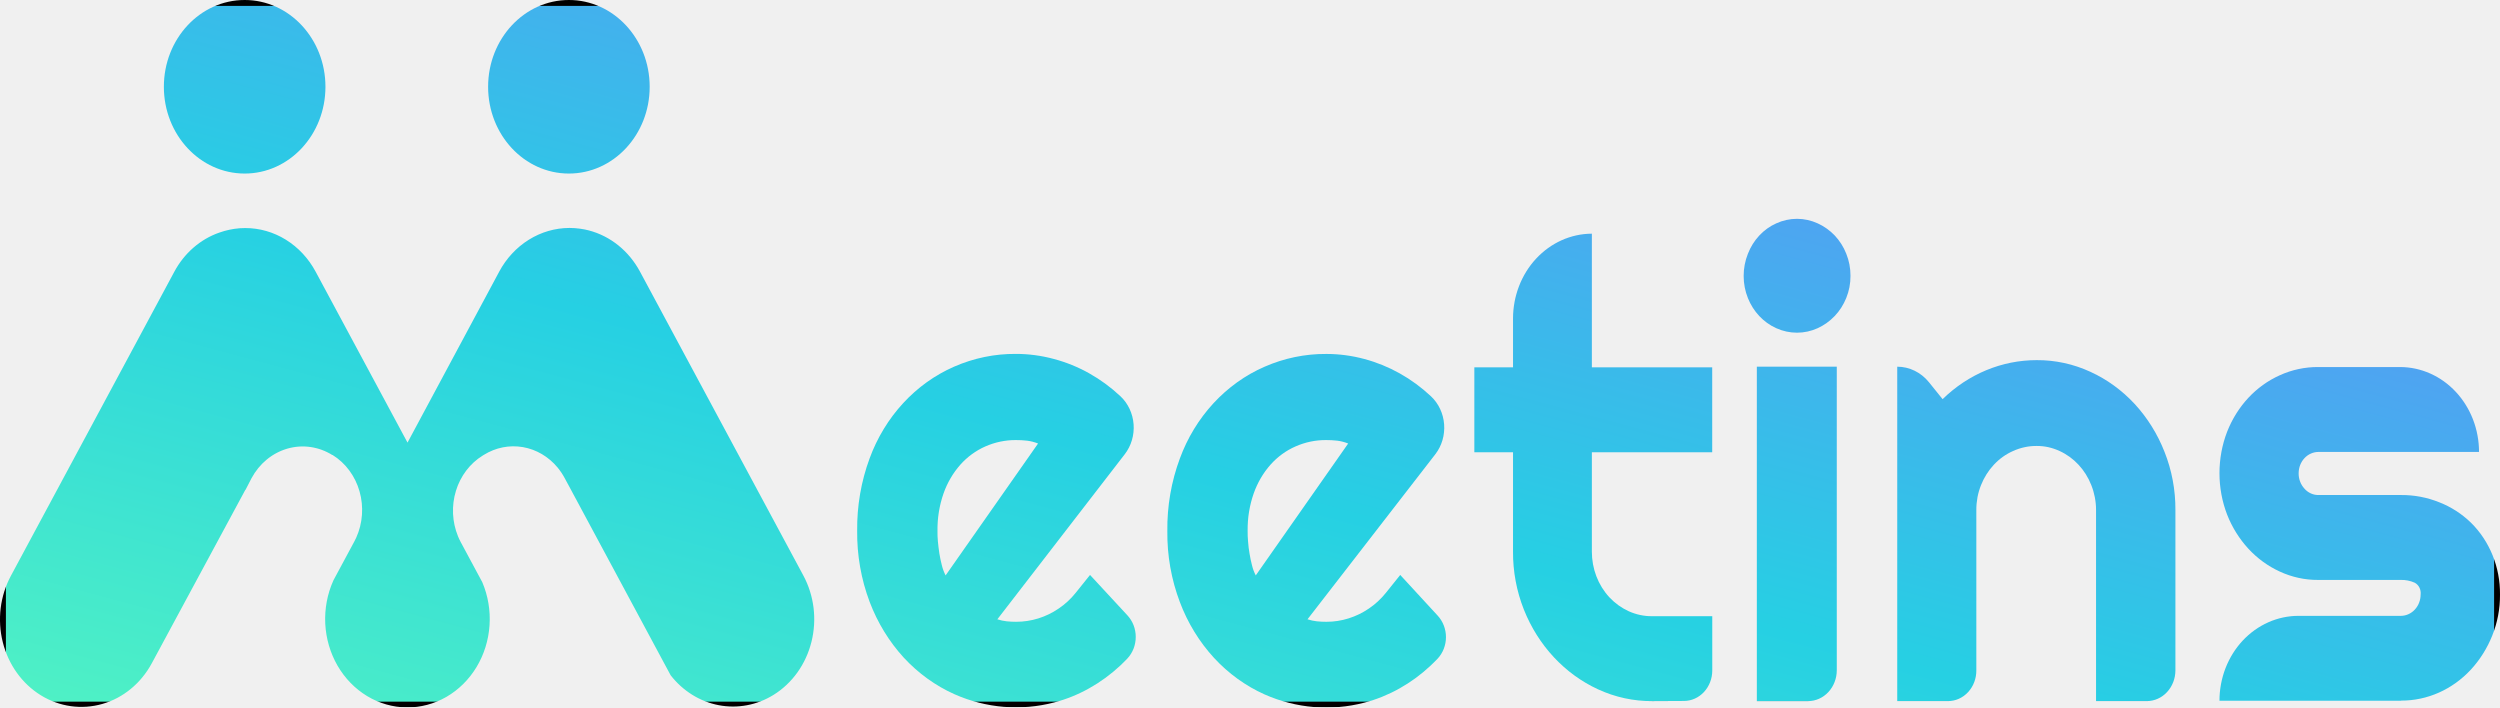
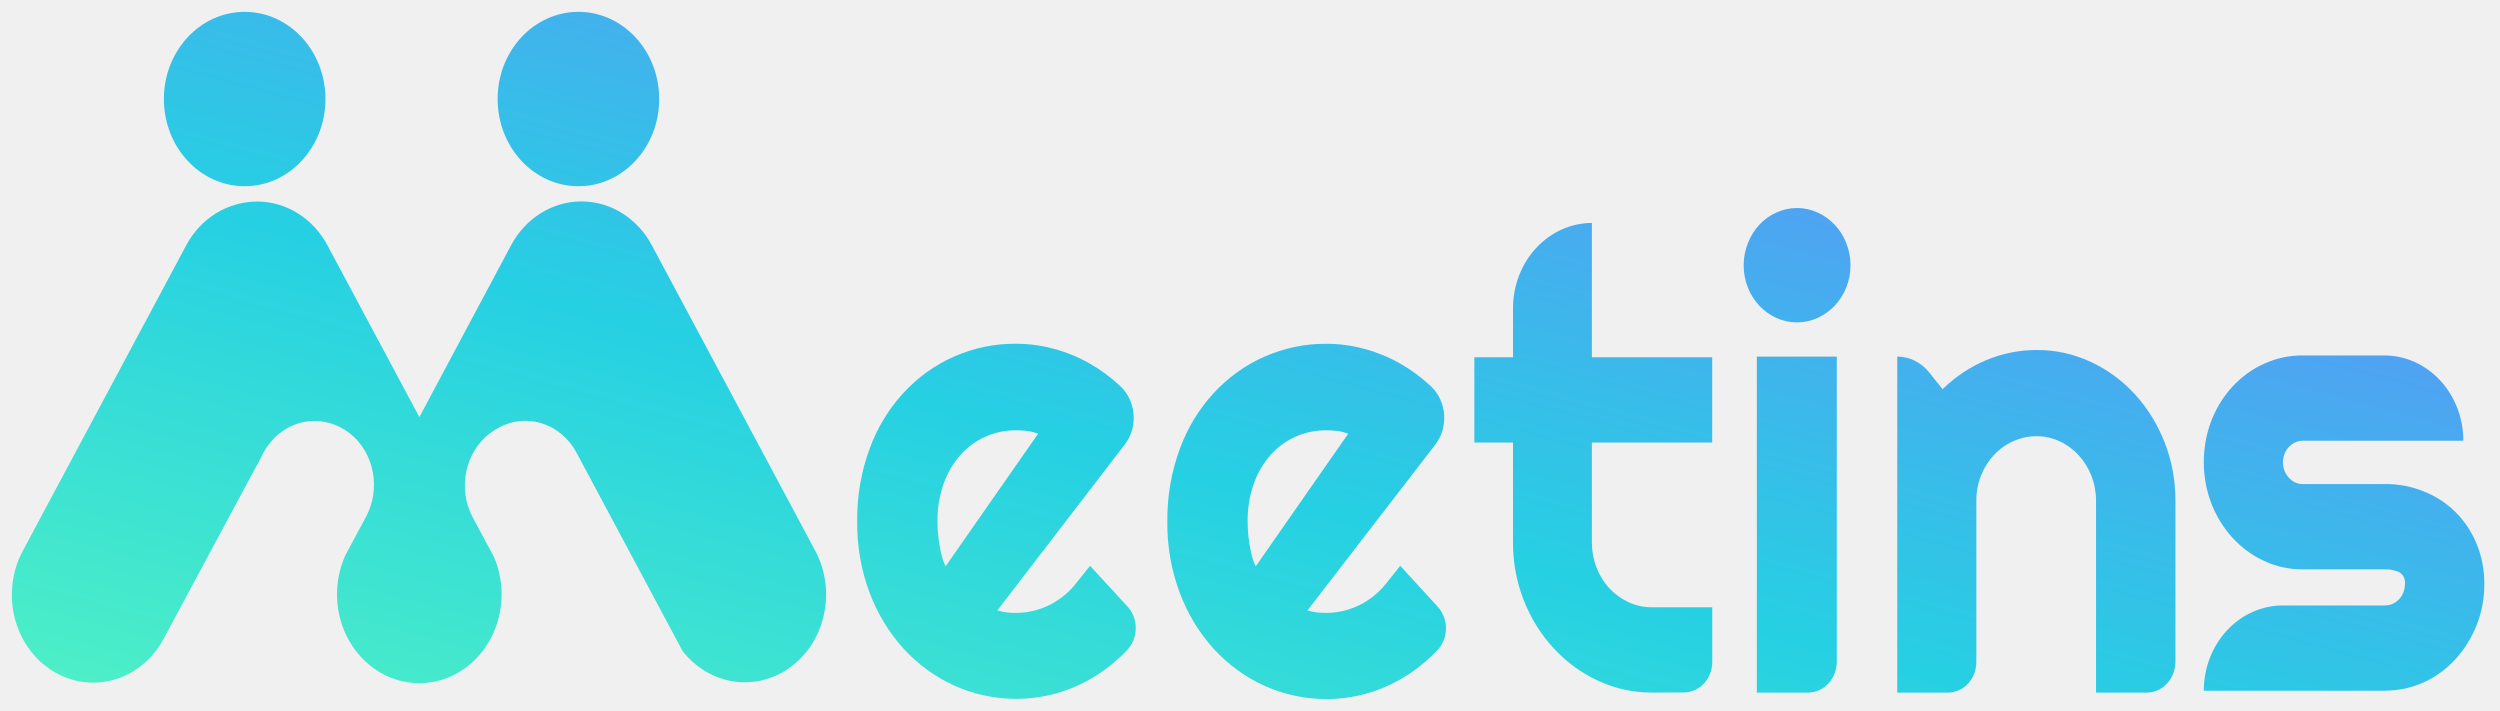
- <svg xmlns="http://www.w3.org/2000/svg" width="212" height="60" viewBox="0 0 212 60" fill="none">
-   <g clip-path="url(#clip0_8_19)">
-     <mask id="mask0_8_19" style="mask-type:luminance" maskUnits="userSpaceOnUse" x="0" y="0" width="212" height="60">
-       <path d="M212 0H0V60H212V0Z" fill="white" />
+ <svg xmlns="http://www.w3.org/2000/svg" width="211" height="60" viewBox="0 0 211 60" fill="none">
+   <mask id="mask0_8_37" style="mask-type:luminance" maskUnits="userSpaceOnUse" x="0" y="0" width="211" height="60">
+     <path d="M211 0H0V60H211V0Z" fill="white" />
+   </mask>
+   <g mask="url(#mask0_8_37)">
+     <mask id="mask1_8_37" style="mask-type:luminance" maskUnits="userSpaceOnUse" x="1" y="1" width="209" height="58">
+       <path d="M20.65 15.717C24.415 15.717 27.468 12.422 27.468 8.359C27.468 4.295 24.415 1 20.65 1C16.884 1 13.831 4.295 13.831 8.359C13.831 12.422 16.884 15.717 20.65 15.717Z" fill="white" />
+       <path d="M48.818 15.717C52.583 15.717 55.636 12.422 55.636 8.359C55.636 4.295 52.583 1 48.818 1C45.052 1 42 4.295 42 8.359C42 12.422 45.052 15.717 48.818 15.717Z" fill="white" />
+       <path d="M66.284 56.598C64.886 57.467 63.248 57.776 61.661 57.47C60.073 57.165 58.634 56.265 57.6 54.929L49.159 39.144L48.655 38.206C48.486 37.889 48.286 37.591 48.061 37.316C47.297 36.392 46.261 35.781 45.13 35.585C43.996 35.389 42.834 35.62 41.841 36.24L41.738 36.304C40.668 36.966 39.864 38.032 39.48 39.296C39.096 40.56 39.158 41.934 39.657 43.151C39.724 43.318 39.799 43.48 39.884 43.637L41.703 47.037C42.19 48.184 42.401 49.446 42.316 50.706C42.232 51.965 41.854 53.181 41.217 54.241C40.581 55.3 39.706 56.169 38.676 56.767C37.644 57.364 36.492 57.671 35.321 57.659C34.151 57.646 33.002 57.315 31.983 56.696C30.963 56.076 30.105 55.189 29.487 54.117C28.871 53.044 28.515 51.82 28.452 50.559C28.391 49.298 28.625 48.04 29.134 46.903L29.157 46.852L30.904 43.59C30.96 43.482 31.016 43.374 31.063 43.267C31.615 42.042 31.715 40.638 31.345 39.336C30.976 38.035 30.163 36.933 29.07 36.253H29.042C28.475 35.898 27.849 35.669 27.199 35.576C26.55 35.483 25.889 35.53 25.257 35.713C24.624 35.896 24.03 36.212 23.51 36.643C22.991 37.074 22.555 37.611 22.227 38.224L21.713 39.226V39.196L13.814 53.909C12.904 55.611 11.404 56.853 9.645 57.362C7.886 57.871 6.011 57.605 4.434 56.622C2.857 55.639 1.706 54.021 1.234 52.122C0.763 50.224 1.009 48.201 1.92 46.499L15.704 20.727C16.546 19.142 17.905 17.953 19.516 17.392C19.66 17.34 19.804 17.293 19.946 17.254C20.22 17.178 20.497 17.119 20.776 17.077C21.08 17.031 21.387 17.008 21.693 17.009C22.899 17.007 24.084 17.348 25.129 17.999C26.174 18.649 27.04 19.586 27.642 20.714L35.394 35.203L42.846 21.243L43.133 20.705C43.733 19.582 44.596 18.649 45.633 17.999C46.671 17.349 47.85 17.004 49.051 17H49.083C49.368 17.001 49.653 17.021 49.935 17.06L50.335 17.125L50.69 17.206C51.593 17.443 52.441 17.875 53.185 18.476C53.93 19.078 54.551 19.836 55.016 20.705L55.303 21.243L68.804 46.477C69.255 47.32 69.547 48.251 69.665 49.216C69.78 50.181 69.721 51.161 69.487 52.101C69.253 53.041 68.849 53.922 68.301 54.694C67.75 55.465 67.065 56.112 66.284 56.598Z" fill="white" />
+       <path d="M84.176 51.517C84.435 51.601 84.704 51.659 84.974 51.689C85.237 51.715 85.496 51.727 85.771 51.727C87.041 51.728 88.287 51.337 89.359 50.6C89.893 50.24 90.373 49.794 90.783 49.279L91.999 47.756L95.142 51.168C95.367 51.408 95.547 51.695 95.671 52.011C95.794 52.328 95.856 52.667 95.856 53.01C95.856 53.353 95.794 53.692 95.671 54.009C95.547 54.325 95.367 54.611 95.142 54.852C94.955 55.054 94.742 55.248 94.56 55.433C93.757 56.187 92.875 56.836 91.931 57.365C90.992 57.896 89.996 58.3 88.964 58.57C86.162 59.302 83.216 59.057 80.551 57.868C78.953 57.149 77.502 56.096 76.281 54.77C75.042 53.411 74.063 51.803 73.397 50.036C72.681 48.123 72.322 46.075 72.345 44.012C72.321 41.909 72.678 39.821 73.397 37.867C74.036 36.119 74.998 34.529 76.223 33.193C77.446 31.857 78.91 30.803 80.523 30.095C82.177 29.367 83.948 28.998 85.734 29.011C86.819 29.01 87.897 29.155 88.949 29.441C89.984 29.717 90.986 30.126 91.931 30.659C92.878 31.193 93.763 31.846 94.567 32.604C95.209 33.209 95.606 34.061 95.676 34.978C95.744 35.896 95.478 36.806 94.933 37.514L84.176 51.517ZM87.613 36.61C87.316 36.491 87.006 36.41 86.691 36.369C86.378 36.334 86.062 36.317 85.747 36.318C84.86 36.312 83.98 36.496 83.159 36.86C82.363 37.212 81.645 37.739 81.05 38.409C80.436 39.108 79.956 39.932 79.639 40.832C79.283 41.852 79.108 42.935 79.124 44.025C79.124 44.287 79.124 44.588 79.159 44.924C79.196 45.26 79.227 45.6 79.283 45.944C79.339 46.288 79.411 46.615 79.492 46.934C79.563 47.234 79.671 47.523 79.81 47.794L87.613 36.61Z" fill="white" />
+       <path d="M110.353 51.517C110.613 51.602 110.881 51.659 111.151 51.689C111.41 51.715 111.673 51.728 111.948 51.728C112.587 51.729 113.222 51.631 113.835 51.435C114.436 51.245 115.011 50.964 115.541 50.6C116.073 50.238 116.553 49.793 116.963 49.279L118.18 47.756L121.334 51.198C121.557 51.438 121.734 51.723 121.855 52.037C121.977 52.351 122.039 52.687 122.039 53.027C122.039 53.367 121.977 53.703 121.855 54.017C121.734 54.331 121.557 54.616 121.334 54.856C121.139 55.062 120.936 55.261 120.735 55.45C119.936 56.204 119.056 56.853 118.113 57.382C117.173 57.912 116.177 58.317 115.146 58.587C112.343 59.319 109.394 59.073 106.728 57.886C105.131 57.167 103.681 56.114 102.462 54.787C101.221 53.43 100.241 51.821 99.579 50.054C98.859 48.141 98.499 46.093 98.523 44.029C98.498 41.926 98.856 39.838 99.579 37.884C100.219 36.131 101.184 34.538 102.414 33.199C103.642 31.861 105.11 30.806 106.728 30.099C108.384 29.37 110.156 29.002 111.944 29.015C113.027 29.015 114.107 29.16 115.157 29.445C116.192 29.722 117.192 30.131 118.136 30.663C119.085 31.197 119.97 31.85 120.775 32.608C121.418 33.213 121.816 34.066 121.885 34.983C121.953 35.9 121.688 36.81 121.143 37.518L110.353 51.517ZM113.785 36.61C113.491 36.491 113.183 36.41 112.868 36.369C112.556 36.334 112.24 36.317 111.924 36.318C111.036 36.311 110.157 36.496 109.337 36.86C108.54 37.211 107.822 37.738 107.227 38.409C106.613 39.108 106.134 39.932 105.816 40.832C105.46 41.852 105.285 42.935 105.301 44.025C105.301 44.287 105.301 44.589 105.337 44.924C105.361 45.266 105.402 45.607 105.461 45.944C105.514 46.277 105.582 46.608 105.668 46.934C105.739 47.234 105.845 47.524 105.987 47.794L113.785 36.61Z" fill="white" />
+       <path d="M139.451 58.454C137.881 58.465 136.327 58.126 134.885 57.46C132.066 56.161 129.82 53.738 128.617 50.695C128.001 49.139 127.689 47.464 127.698 45.772V37.351H124.434V30.151H127.698V26.02C127.698 24.113 128.4 22.284 129.647 20.934C130.895 19.584 132.588 18.822 134.354 18.816V30.151H144.51V37.351H134.354V45.772C134.351 46.49 134.48 47.202 134.732 47.867C134.984 48.531 135.357 49.136 135.826 49.645C136.29 50.145 136.841 50.545 137.444 50.824C138.075 51.114 138.754 51.26 139.439 51.254H144.515V55.859C144.515 56.544 144.262 57.2 143.813 57.685C143.364 58.169 142.756 58.441 142.122 58.441L139.451 58.454Z" fill="white" />
+       <path d="M156.181 22.392C156.185 23.04 156.063 23.681 155.821 24.273C155.593 24.844 155.264 25.361 154.852 25.796C154.436 26.233 153.95 26.583 153.417 26.829C152.863 27.082 152.266 27.212 151.665 27.212C151.063 27.212 150.466 27.082 149.912 26.829C148.837 26.344 147.979 25.428 147.521 24.273C147.285 23.681 147.165 23.043 147.165 22.399C147.165 21.755 147.285 21.117 147.521 20.525C147.97 19.357 148.83 18.428 149.912 17.943C150.466 17.687 151.062 17.556 151.665 17.556C152.267 17.556 152.863 17.687 153.417 17.943C153.951 18.186 154.438 18.535 154.852 18.971C155.265 19.41 155.595 19.932 155.821 20.508C156.062 21.102 156.185 21.744 156.181 22.392ZM152.592 58.454H148.277V30.095H155.025V55.837C155.025 56.531 154.769 57.195 154.315 57.686C153.862 58.176 153.246 58.453 152.603 58.454H152.592Z" fill="white" />
+       <path d="M164.418 58.453H160.128V30.095C160.636 30.095 161.138 30.213 161.6 30.441C162.063 30.669 162.474 31.002 162.807 31.416L163.955 32.849C166.13 30.716 168.964 29.536 171.902 29.54C173.462 29.53 175.007 29.869 176.439 30.534C177.835 31.175 179.102 32.102 180.172 33.262C181.24 34.428 182.093 35.802 182.683 37.312C183.301 38.871 183.614 40.551 183.605 42.247V55.846C183.605 56.537 183.35 57.201 182.897 57.69C182.445 58.179 181.83 58.453 181.189 58.453H176.906V42.247C176.906 41.524 176.771 40.808 176.508 40.143C175.998 38.839 175.039 37.8 173.833 37.247C173.221 36.96 172.561 36.814 171.894 36.817C171.209 36.813 170.531 36.959 169.899 37.247C169.295 37.515 168.744 37.91 168.282 38.409C167.823 38.903 167.456 39.487 167.201 40.13C166.936 40.795 166.801 41.511 166.803 42.234V55.841C166.806 56.182 166.746 56.52 166.63 56.837C166.511 57.153 166.336 57.441 166.113 57.684C165.893 57.926 165.629 58.12 165.338 58.252C165.045 58.384 164.734 58.452 164.418 58.453Z" fill="white" />
+       <path d="M201.306 58.298H186C186 57.353 186.172 56.416 186.508 55.542C186.844 54.669 187.334 53.875 187.954 53.206C188.574 52.538 189.31 52.008 190.121 51.646C190.93 51.284 191.798 51.099 192.674 51.099H201.306C201.75 51.098 202.174 50.908 202.485 50.571C202.799 50.234 202.975 49.778 202.978 49.3C203.003 49.098 202.968 48.893 202.881 48.713C202.794 48.532 202.656 48.386 202.487 48.293C202.109 48.121 201.701 48.039 201.291 48.053H194.341C193.22 48.062 192.108 47.819 191.079 47.338C190.087 46.881 189.186 46.221 188.428 45.393C187.674 44.565 187.069 43.592 186.649 42.523C186.22 41.406 186 40.209 186 39.001C186 37.792 186.22 36.595 186.649 35.478C187.068 34.412 187.67 33.442 188.428 32.621C189.187 31.802 190.088 31.15 191.079 30.702C192.111 30.23 193.221 29.991 194.341 30H201.236C203.005 30 204.701 30.759 205.952 32.109C207.203 33.459 207.906 35.29 207.906 37.2H194.349C193.908 37.202 193.485 37.392 193.173 37.729C192.86 38.066 192.685 38.522 192.682 38.998C192.679 39.242 192.719 39.483 192.804 39.709C192.889 39.934 193.014 40.139 193.173 40.311C193.325 40.487 193.511 40.626 193.717 40.719C193.924 40.813 194.145 40.858 194.368 40.853H201.335C202.44 40.845 203.539 41.056 204.573 41.477C205.55 41.862 206.452 42.446 207.225 43.198C208.006 43.971 208.629 44.912 209.051 45.961C209.474 47.01 209.687 48.144 209.677 49.287C209.686 50.494 209.46 51.689 209.014 52.795C208.588 53.859 207.981 54.828 207.225 55.652C206.453 56.49 205.536 57.154 204.524 57.606C203.514 58.058 202.43 58.289 201.335 58.286L201.306 58.298Z" fill="white" />
    </mask>
-     <g mask="url(#mask0_8_19)">
-       <mask id="mask1_8_19" style="mask-type:luminance" maskUnits="userSpaceOnUse" x="0" y="0" width="212" height="60">
-         <path d="M20.748 14.717C24.53 14.717 27.598 11.422 27.598 7.359C27.598 3.295 24.53 0 20.748 0C16.964 0 13.896 3.295 13.896 7.359C13.896 11.422 16.964 14.717 20.748 14.717Z" fill="white" />
-         <path d="M48.242 14.717C52.025 14.717 55.093 11.422 55.093 7.359C55.093 3.295 52.025 0 48.242 0C44.458 0 41.392 3.295 41.392 7.359C41.392 11.422 44.458 14.717 48.242 14.717Z" fill="white" />
-         <path d="M65.593 58.928C64.189 59.797 62.543 60.106 60.948 59.8C59.353 59.495 57.907 58.595 56.868 57.259L48.387 41.474L47.881 40.536C47.711 40.219 47.51 39.921 47.284 39.646C46.517 38.722 45.476 38.111 44.339 37.915C43.199 37.719 42.033 37.95 41.034 38.57L40.931 38.634C39.856 39.296 39.048 40.362 38.662 41.626C38.276 42.891 38.339 44.264 38.84 45.481C38.907 45.648 38.983 45.81 39.068 45.967L40.896 49.367C41.385 50.514 41.597 51.776 41.512 53.036C41.428 54.295 41.047 55.511 40.408 56.571C39.768 57.63 38.889 58.499 37.854 59.097C36.818 59.694 35.66 60.001 34.484 59.989C33.308 59.976 32.154 59.645 31.13 59.026C30.105 58.407 29.243 57.519 28.622 56.447C28.003 55.374 27.645 54.15 27.582 52.889C27.521 51.628 27.755 50.37 28.267 49.233L28.291 49.182L30.046 45.92C30.102 45.812 30.158 45.705 30.206 45.597C30.76 44.372 30.861 42.968 30.489 41.666C30.118 40.365 29.301 39.263 28.203 38.583H28.175C27.605 38.229 26.976 37.999 26.323 37.906C25.671 37.813 25.006 37.86 24.372 38.043C23.736 38.226 23.139 38.542 22.616 38.973C22.095 39.404 21.657 39.941 21.328 40.554L20.811 41.556V41.526L12.875 56.239C11.96 57.941 10.453 59.183 8.686 59.692C6.918 60.201 5.035 59.935 3.45 58.952C1.865 57.969 0.709 56.351 0.235 54.452C-0.239 52.554 0.009 50.531 0.924 48.829L14.774 23.057C15.619 21.472 16.985 20.283 18.604 19.722C18.748 19.67 18.893 19.623 19.036 19.584C19.311 19.508 19.589 19.449 19.87 19.407C20.175 19.361 20.483 19.338 20.791 19.339C22.003 19.337 23.193 19.678 24.244 20.329C25.293 20.979 26.164 21.916 26.769 23.044L34.557 37.533L42.045 23.573L42.332 23.035C42.935 21.912 43.802 20.979 44.844 20.329C45.888 19.679 47.072 19.334 48.279 19.33H48.311C48.598 19.331 48.883 19.351 49.167 19.39L49.569 19.455L49.925 19.537C50.833 19.773 51.685 20.205 52.433 20.806C53.181 21.408 53.805 22.166 54.272 23.035L54.561 23.573L68.125 48.807C68.579 49.65 68.871 50.581 68.99 51.546C69.106 52.511 69.047 53.491 68.811 54.431C68.577 55.371 68.17 56.252 67.62 57.023C67.067 57.795 66.378 58.443 65.593 58.928Z" fill="white" />
-         <path d="M84.575 52.517C84.835 52.601 85.105 52.659 85.377 52.689C85.641 52.715 85.901 52.727 86.177 52.727C87.454 52.728 88.706 52.337 89.782 51.6C90.319 51.24 90.801 50.794 91.213 50.279L92.435 48.756L95.593 52.168C95.819 52.408 96 52.695 96.125 53.011C96.248 53.328 96.311 53.667 96.311 54.01C96.311 54.353 96.248 54.692 96.125 55.009C96 55.325 95.819 55.611 95.593 55.852C95.405 56.054 95.191 56.248 95.008 56.433C94.201 57.187 93.315 57.836 92.367 58.365C91.423 58.896 90.422 59.3 89.386 59.57C86.57 60.302 83.611 60.057 80.933 58.868C79.327 58.149 77.869 57.096 76.642 55.77C75.397 54.411 74.414 52.803 73.745 51.036C73.025 49.123 72.665 47.075 72.688 45.012C72.664 42.909 73.023 40.821 73.745 38.867C74.387 37.119 75.353 35.529 76.584 34.193C77.813 32.857 79.284 31.803 80.904 31.095C82.566 30.367 84.346 29.998 86.141 30.011C87.23 30.01 88.314 30.155 89.37 30.441C90.41 30.717 91.417 31.126 92.367 31.659C93.318 32.193 94.207 32.846 95.015 33.604C95.66 34.209 96.059 35.061 96.129 35.978C96.198 36.896 95.93 37.806 95.383 38.514L84.575 52.517ZM88.028 37.61C87.73 37.491 87.418 37.41 87.102 37.369C86.787 37.334 86.47 37.317 86.154 37.318C85.262 37.312 84.378 37.496 83.553 37.86C82.753 38.212 82.032 38.739 81.434 39.409C80.817 40.108 80.335 40.932 80.016 41.832C79.659 42.852 79.483 43.935 79.499 45.025C79.499 45.287 79.499 45.588 79.534 45.924C79.571 46.26 79.603 46.6 79.659 46.944C79.715 47.288 79.788 47.615 79.868 47.934C79.941 48.234 80.048 48.523 80.188 48.794L88.028 37.61Z" fill="white" />
-         <path d="M110.876 52.517C111.138 52.602 111.406 52.659 111.678 52.689C111.938 52.715 112.202 52.728 112.478 52.728C113.12 52.729 113.759 52.631 114.374 52.435C114.978 52.245 115.556 51.964 116.088 51.6C116.623 51.238 117.106 50.793 117.518 50.279L118.74 48.756L121.909 52.198C122.133 52.438 122.311 52.723 122.433 53.037C122.555 53.351 122.618 53.687 122.618 54.027C122.618 54.367 122.555 54.703 122.433 55.017C122.311 55.331 122.133 55.616 121.909 55.856C121.713 56.062 121.509 56.261 121.308 56.45C120.505 57.204 119.62 57.853 118.672 58.382C117.728 58.912 116.728 59.317 115.691 59.587C112.875 60.319 109.913 60.073 107.234 58.886C105.629 58.167 104.172 57.114 102.948 55.787C101.701 54.43 100.716 52.821 100.051 51.054C99.327 49.141 98.966 47.093 98.99 45.029C98.965 42.926 99.325 40.838 100.051 38.884C100.694 37.131 101.664 35.538 102.899 34.199C104.133 32.861 105.608 31.806 107.234 31.099C108.898 30.37 110.678 30.002 112.475 30.015C113.563 30.015 114.648 30.16 115.703 30.445C116.743 30.722 117.747 31.131 118.696 31.663C119.65 32.197 120.539 32.85 121.348 33.608C121.993 34.213 122.394 35.066 122.462 35.983C122.531 36.9 122.265 37.81 121.717 38.518L110.876 52.517ZM114.325 37.61C114.029 37.491 113.719 37.41 113.403 37.369C113.089 37.334 112.772 37.317 112.455 37.318C111.563 37.311 110.679 37.496 109.855 37.86C109.054 38.211 108.333 38.738 107.735 39.409C107.118 40.108 106.637 40.932 106.317 41.832C105.96 42.852 105.784 43.935 105.8 45.025C105.8 45.287 105.8 45.589 105.836 45.924C105.86 46.266 105.902 46.607 105.961 46.944C106.014 47.277 106.083 47.608 106.169 47.934C106.24 48.234 106.347 48.524 106.489 48.794L114.325 37.61Z" fill="white" />
-         <path d="M140.112 59.454C138.534 59.465 136.973 59.126 135.525 58.46C132.692 57.161 130.435 54.738 129.226 51.695C128.608 50.139 128.294 48.464 128.304 46.772V38.351H125.024V31.151H128.304V27.02C128.304 25.113 129.008 23.284 130.261 21.934C131.516 20.584 133.216 19.822 134.99 19.816V31.151H145.195V38.351H134.99V46.772C134.988 47.49 135.117 48.202 135.371 48.867C135.624 49.531 135.998 50.136 136.47 50.645C136.936 51.145 137.489 51.545 138.096 51.824C138.729 52.114 139.412 52.26 140.1 52.254H145.2V56.859C145.2 57.544 144.946 58.2 144.495 58.685C144.044 59.169 143.433 59.441 142.795 59.441L140.112 59.454Z" fill="white" />
-         <path d="M156.921 23.392C156.925 24.04 156.803 24.681 156.56 25.273C156.33 25.844 156 26.361 155.586 26.796C155.168 27.233 154.679 27.583 154.144 27.829C153.587 28.082 152.988 28.212 152.384 28.212C151.779 28.212 151.179 28.082 150.623 27.829C149.543 27.344 148.68 26.428 148.22 25.273C147.983 24.681 147.862 24.043 147.862 23.399C147.862 22.755 147.983 22.117 148.22 21.525C148.671 20.357 149.536 19.428 150.623 18.943C151.179 18.687 151.778 18.556 152.384 18.556C152.989 18.556 153.587 18.687 154.144 18.943C154.68 19.186 155.17 19.535 155.586 19.971C156.001 20.41 156.333 20.932 156.56 21.508C156.802 22.102 156.925 22.744 156.921 23.392ZM153.315 59.454H148.98V31.095H155.759V56.837C155.759 57.531 155.502 58.195 155.046 58.686C154.592 59.176 153.972 59.453 153.327 59.454H153.315Z" fill="white" />
-         <path d="M165.197 59.453H160.886V31.095C161.397 31.095 161.901 31.213 162.366 31.441C162.831 31.669 163.244 32.002 163.578 32.416L164.732 33.849C166.917 31.716 169.764 30.536 172.717 30.54C174.284 30.53 175.837 30.869 177.276 31.534C178.678 32.175 179.951 33.102 181.026 34.262C182.099 35.428 182.956 36.802 183.549 38.312C184.17 39.871 184.485 41.551 184.475 43.247V56.846C184.475 57.537 184.219 58.201 183.763 58.69C183.31 59.179 182.692 59.453 182.047 59.453H177.745V43.247C177.745 42.524 177.608 41.808 177.344 41.143C176.833 39.839 175.868 38.8 174.657 38.247C174.042 37.96 173.379 37.814 172.709 37.817C172.021 37.813 171.34 37.959 170.705 38.247C170.097 38.515 169.544 38.91 169.08 39.409C168.618 39.903 168.25 40.487 167.994 41.13C167.727 41.795 167.591 42.511 167.593 43.234V56.841C167.597 57.182 167.537 57.52 167.419 57.837C167.3 58.153 167.124 58.441 166.901 58.684C166.679 58.926 166.414 59.12 166.121 59.252C165.828 59.384 165.515 59.452 165.197 59.453Z" fill="white" />
-         <path d="M203.59 59.424H188.211C188.211 58.478 188.384 57.541 188.721 56.667C189.059 55.794 189.551 55 190.174 54.331C190.797 53.663 191.536 53.133 192.351 52.771C193.164 52.409 194.037 52.224 194.916 52.224H203.59C204.035 52.223 204.461 52.033 204.774 51.696C205.089 51.359 205.267 50.903 205.269 50.425C205.294 50.223 205.259 50.018 205.172 49.838C205.084 49.657 204.946 49.511 204.776 49.418C204.396 49.246 203.986 49.164 203.574 49.178H196.591C195.465 49.187 194.348 48.944 193.314 48.463C192.317 48.006 191.412 47.346 190.65 46.518C189.892 45.69 189.285 44.717 188.863 43.648C188.432 42.531 188.211 41.334 188.211 40.126C188.211 38.917 188.432 37.72 188.863 36.603C189.284 35.537 189.889 34.567 190.65 33.746C191.413 32.926 192.318 32.275 193.314 31.827C194.35 31.355 195.466 31.116 196.591 31.125H203.518C205.296 31.125 207 31.884 208.257 33.234C209.514 34.584 210.221 36.415 210.221 38.325H196.599C196.156 38.327 195.731 38.517 195.417 38.854C195.104 39.191 194.927 39.647 194.925 40.123C194.921 40.367 194.961 40.608 195.047 40.834C195.132 41.059 195.258 41.264 195.417 41.436C195.57 41.612 195.757 41.751 195.965 41.844C196.172 41.938 196.395 41.983 196.618 41.978H203.618C204.729 41.97 205.833 42.181 206.871 42.602C207.853 42.987 208.759 43.571 209.536 44.323C210.321 45.096 210.947 46.037 211.371 47.086C211.796 48.135 212.01 49.269 212 50.413C212.009 51.619 211.782 52.814 211.334 53.92C210.905 54.984 210.295 55.953 209.536 56.777C208.76 57.615 207.839 58.279 206.823 58.731C205.808 59.183 204.718 59.414 203.618 59.411L203.59 59.424Z" fill="white" />
-       </mask>
-       <g mask="url(#mask1_8_19)">
-         <path d="M212 0H0V60H212V0Z" fill="url(#paint0_linear_8_19)" stroke="black" />
-       </g>
+     <g mask="url(#mask1_8_37)">
+       <path d="M211 0H0V60H211V0Z" fill="url(#paint0_linear_8_37)" stroke="black" />
    </g>
  </g>
  <defs>
-     <linearGradient id="paint0_linear_8_19" x1="0" y1="60" x2="29.683" y2="-50.409" gradientUnits="userSpaceOnUse">
+     <linearGradient id="paint0_linear_8_37" x1="0" y1="60" x2="29.804" y2="-50.338" gradientUnits="userSpaceOnUse">
      <stop stop-color="#50F2C4" />
      <stop offset="0.397" stop-color="#26D0E3" />
      <stop offset="1" stop-color="#757AFF" />
    </linearGradient>
-     <clipPath id="clip0_8_19">
-       <rect width="212" height="60" fill="white" />
-     </clipPath>
  </defs>
</svg>
